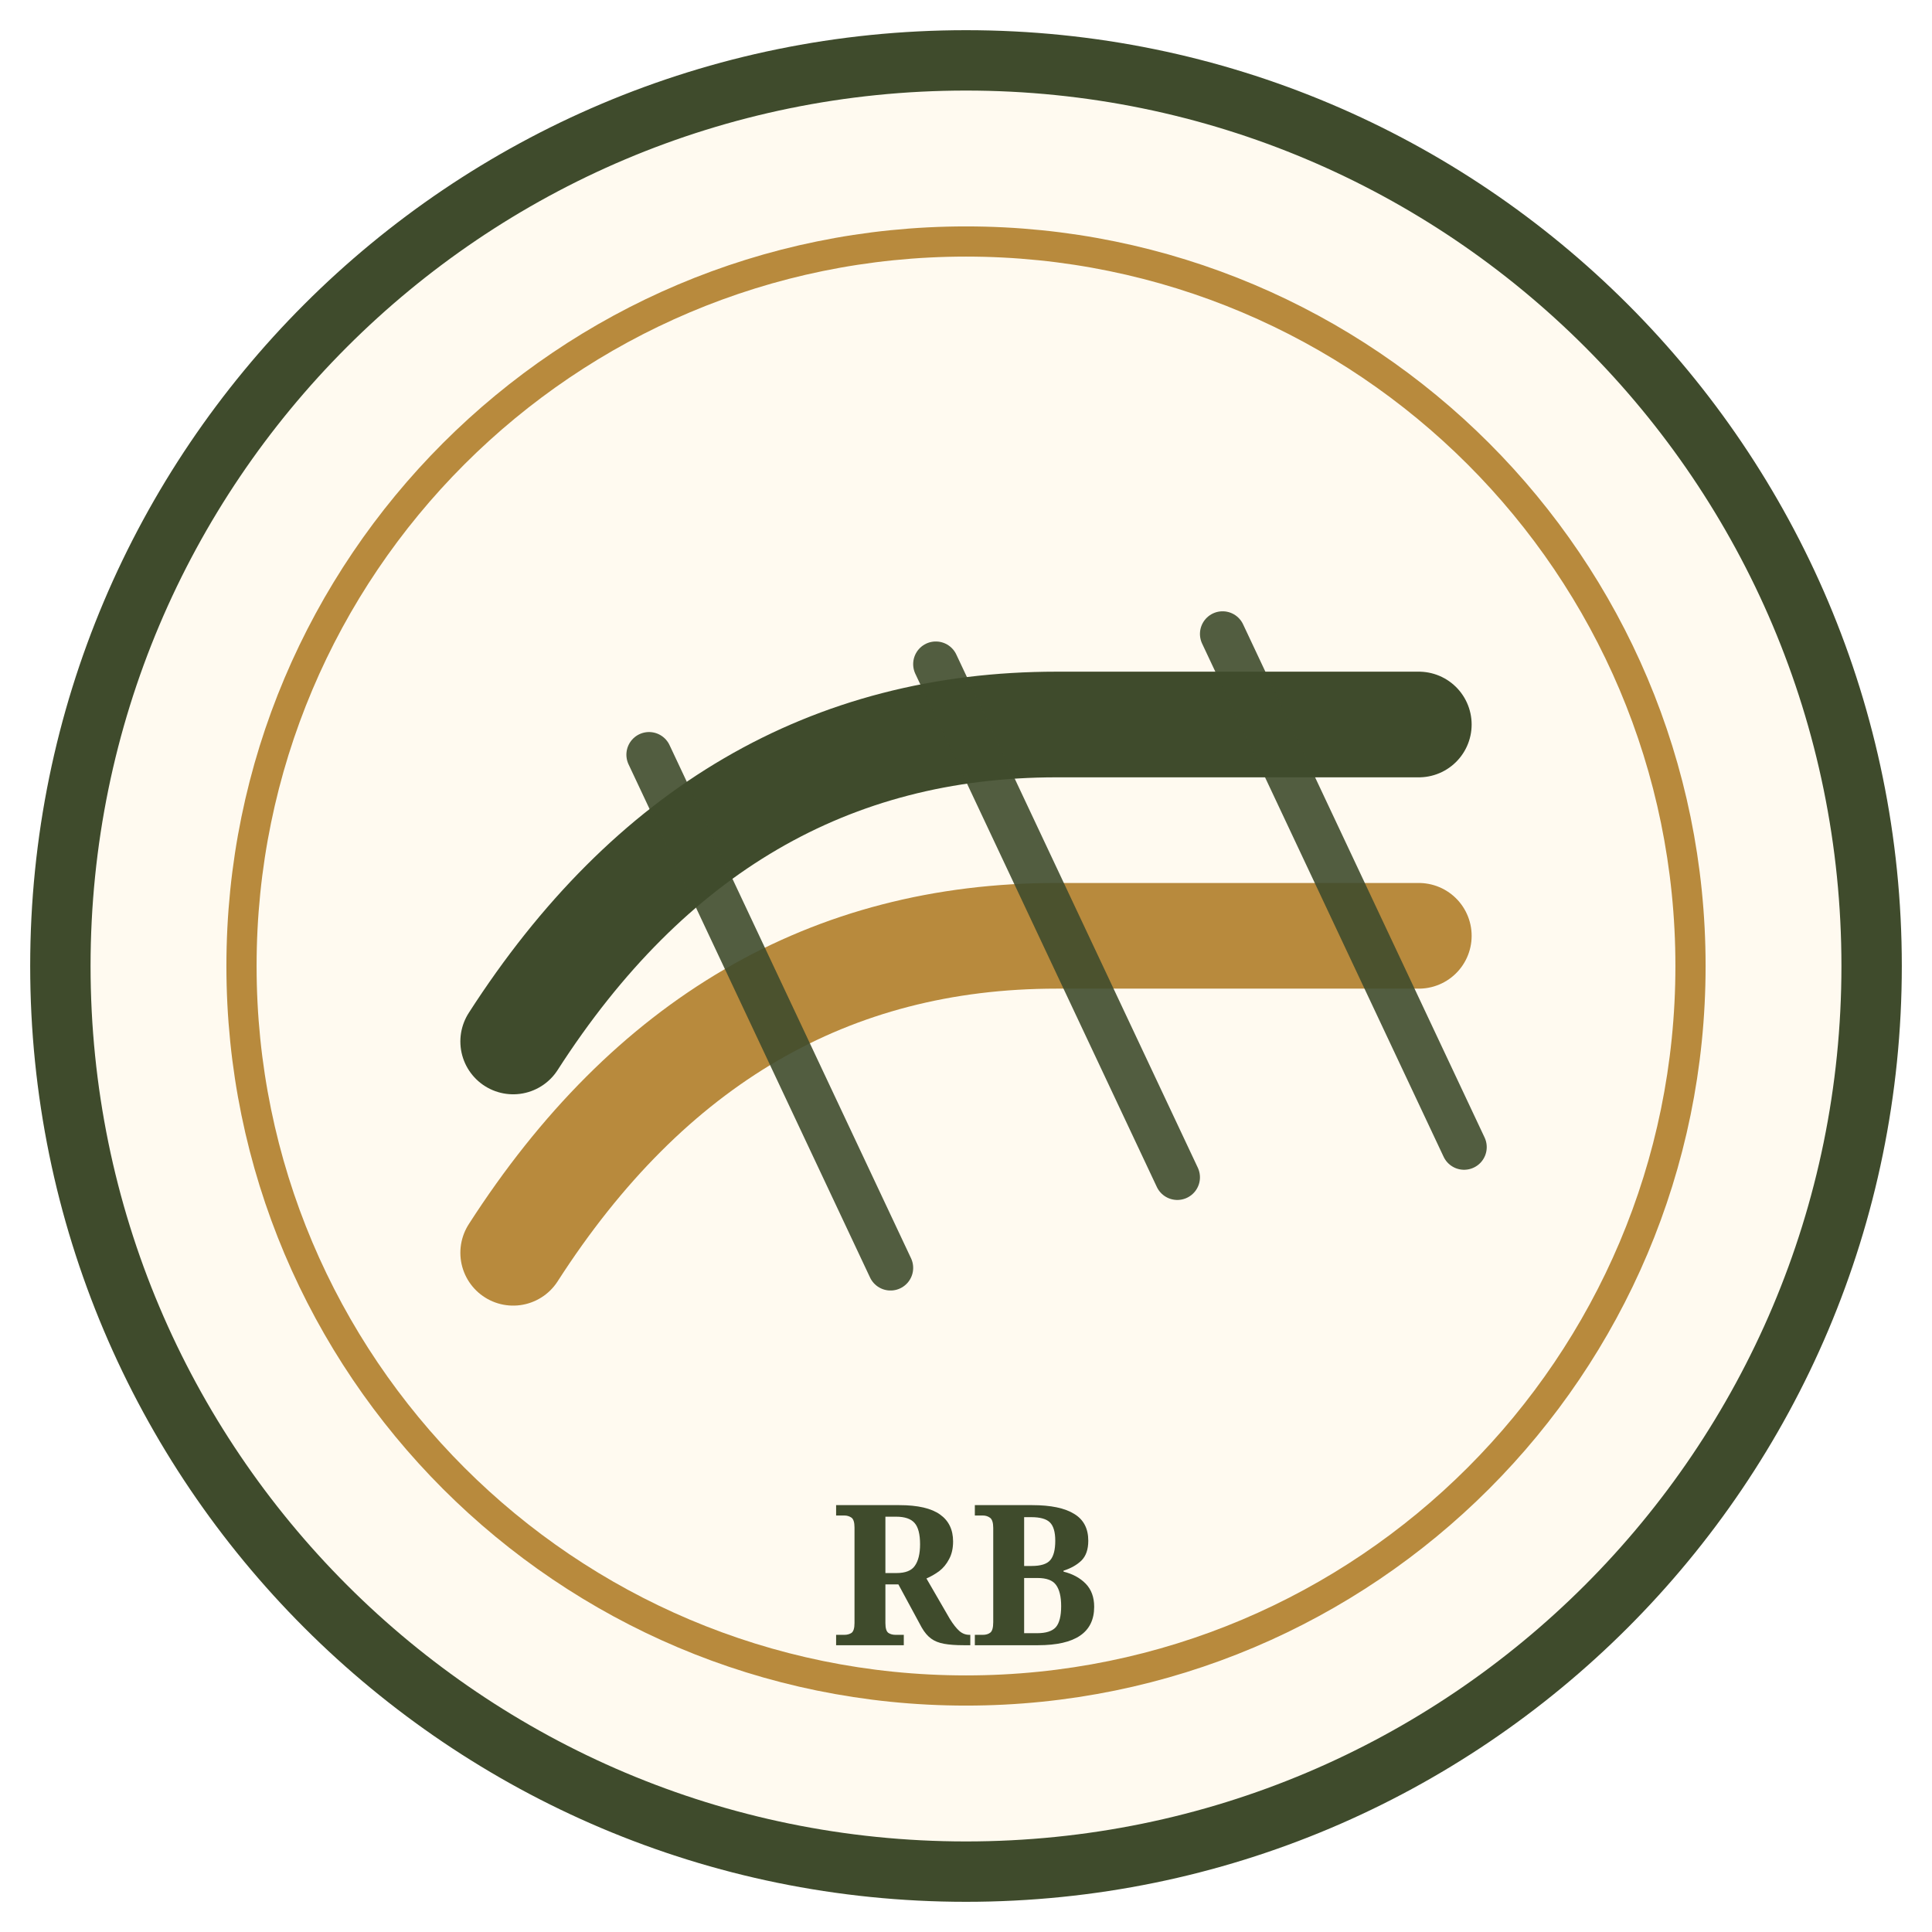
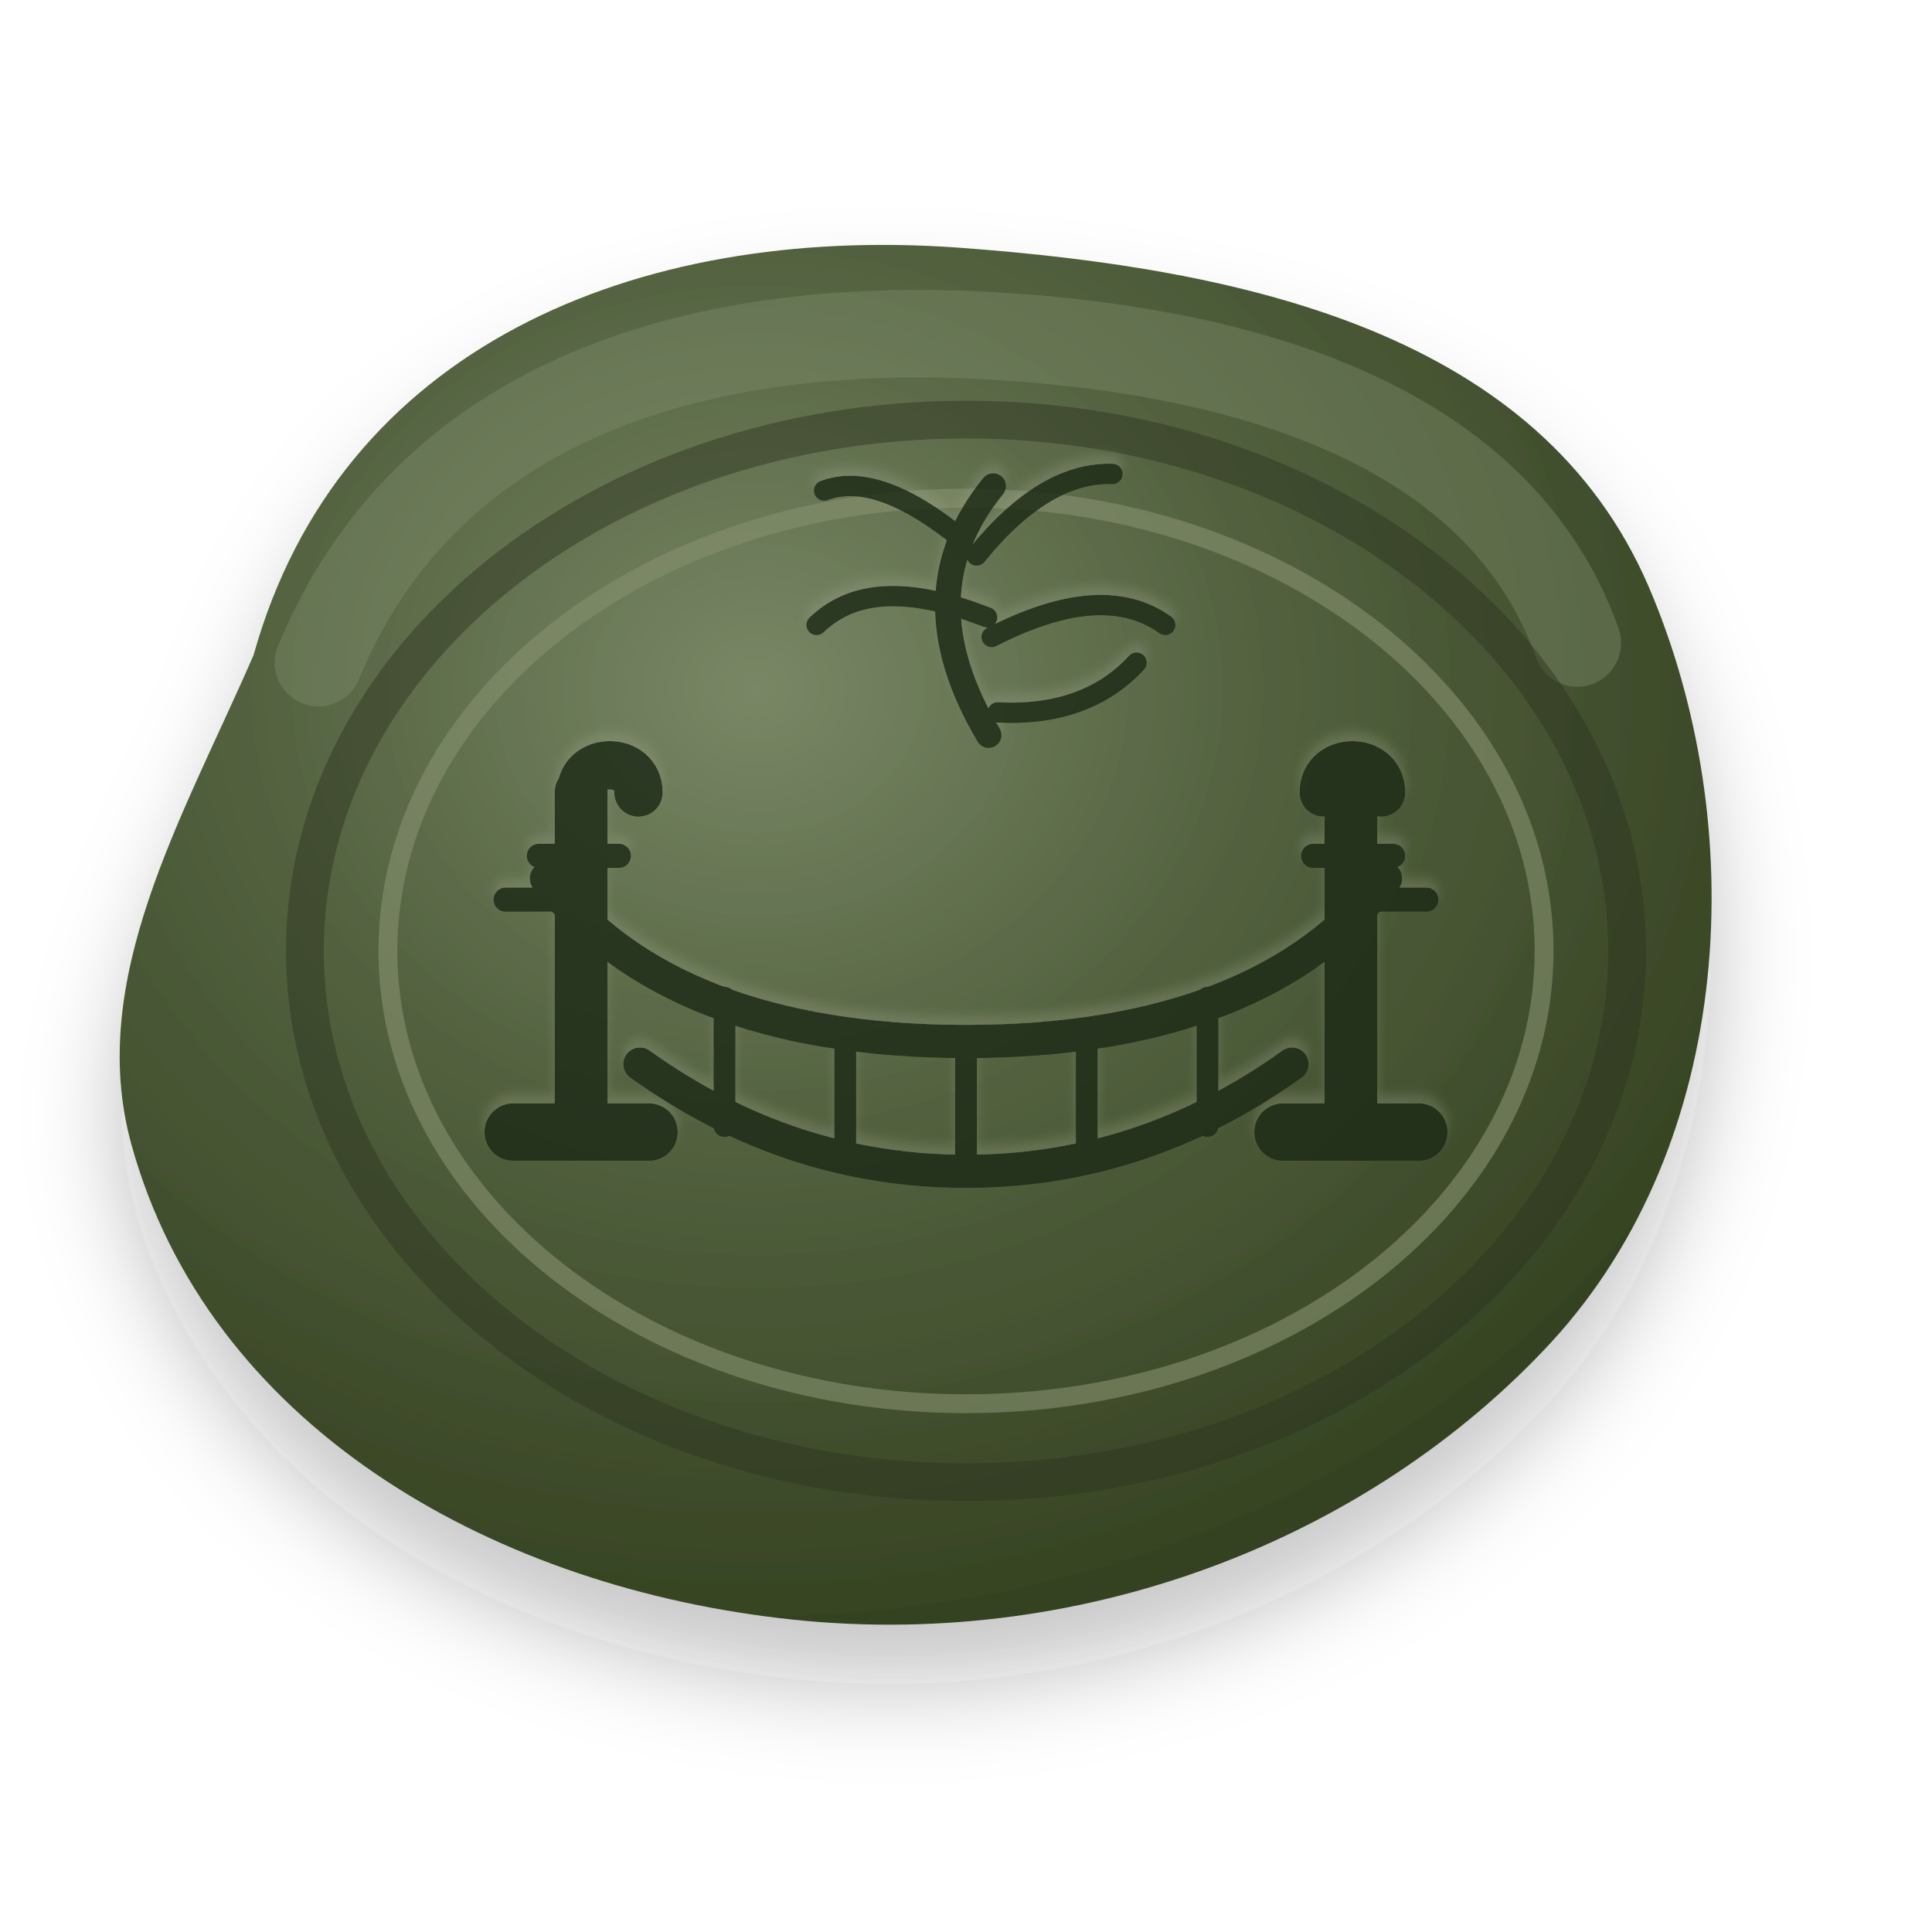
<svg xmlns="http://www.w3.org/2000/svg" viewBox="0 0 128 128" role="img" aria-labelledby="title desc">
-   <circle cx="64" cy="64" r="60" fill="#fffaf0" stroke="#3f4b2c" stroke-width="4" />
-   <circle cx="64" cy="64" r="48" fill="none" stroke="#b88a3d" stroke-width="2" />
-   <path d="M34 69c9-14 21-21 36-21h24" fill="none" stroke="#3f4b2c" stroke-width="7" stroke-linecap="round" />
-   <path d="M34 83c9-14 21-21 36-21h24" fill="none" stroke="#b88a3d" stroke-width="7" stroke-linecap="round" />
-   <path d="M43 50l16 34M62 44l16 34M81 42l16 34" fill="none" stroke="#3f4b2c" stroke-width="3" stroke-linecap="round" opacity=".9" />
-   <text x="64" y="109" fill="#3f4b2c" font-family="Georgia, serif" font-size="13" font-weight="700" text-anchor="middle">RB</text>
+   <defs>
+     <radialGradient id="wax" cx="40%" cy="32%" r="72%">
+       <stop offset="0" stop-color="#798766" />
+       <stop offset="0.45" stop-color="#53613f" />
+       <stop offset="1" stop-color="#33401f" />
+     </radialGradient>
+     <filter id="soft-shadow" x="-20%" y="-20%" width="140%" height="140%">
+       <feDropShadow dx="0" dy="4" stdDeviation="3" flood-color="#1e2415" flood-opacity="0.25" />
+     </filter>
+     <filter id="pressed" x="-10%" y="-10%" width="120%" height="120%">
+       <feDropShadow dx="0" dy="1" stdDeviation="0.45" flood-color="#0f160b" flood-opacity="0.52" />
+       <feDropShadow dx="0" dy="-0.6" stdDeviation="0.35" flood-color="#a2aa90" flood-opacity="0.35" />
+     </filter>
+   </defs>
+   <path filter="url(#soft-shadow)" fill="url(#wax)" d="M16.8 43.4C22.5 23 42.1 14.9 63.4 16.4c19.4 1.4 38.6 5.8 45.8 22.4 6.8 15.8 5.8 36.8-6.4 50.1-12.1 13.1-31.3 20.7-51.2 18.3-19.4-2.3-37.8-12.9-42.9-31.4-3-10.9 3.4-21.6 8.1-32.4Z" />
+   <path fill="none" stroke="#7f8c6c" stroke-width="5.8" stroke-linecap="round" opacity="0.42" d="M21.1 43.9c7.1-17.2 24.6-22.6 43.7-21.7 16.1.8 34.3 5.2 39.7 20.4" />
+   <ellipse cx="64" cy="63" rx="43.8" ry="35.2" fill="none" stroke="#2b341f" stroke-width="2.5" opacity="0.48" />
+   <ellipse cx="64" cy="63" rx="38.3" ry="30" fill="none" stroke="#84906e" stroke-width="1.25" opacity="0.62" />
+   <g filter="url(#pressed)" fill="none" stroke="#1f2918" stroke-linecap="round" stroke-linejoin="round" opacity="0.82">
+     <path stroke-width="3.8" d="M34 75h9M85 75h9" />
+     <path stroke-width="3.5" d="M38.5 74V52.5M89.5 74V52.5" />
+     <path stroke-width="3.2" d="M38.5 52.5c0-2.4 3.8-2.4 3.8 0M87.7 52.5c0-2.4 3.8-2.4 3.8 0" />
+     <path stroke-width="2.2" d="M36.2 58.2c5.3 7.1 14.8 10.8 27.8 10.8s22.5-3.7 27.8-10.8" />
+     <path stroke-width="2.2" d="M42.4 70.5c6.7 4.8 13.9 7.1 21.6 7.1s14.9-2.3 21.6-7.1" />
+     <path stroke-width="1.45" d="M48 66.1v8.5M56 68.4v8.4M64 69v8.6M72 68.4v8.4M80 66.1v8.5" />
+     <path stroke-width="1.6" d="M41 56.7h-5.3M87 56.7h5.3M39.2 59.6h-5.7M88.8 59.6h5.7" />
+     <path stroke-width="1.7" d="M65.5 48.7c-3.7-6.2-3.6-11.7.3-16.5" />
+     <path stroke-width="1.35" d="M65.7 42.2c4.9-2.5 8.7-2.8 11.5-.8M65.4 40.9c-5.1-2-8.8-1.9-11.3.5M64.7 36.8c3-3.7 6-5.5 9-5.4M63.7 35.7c-3.7-3-6.7-4.1-9.1-3.2M66.1 47.2c3.9.2 7-.9 9.2-3.3" />
+   </g>
</svg>
